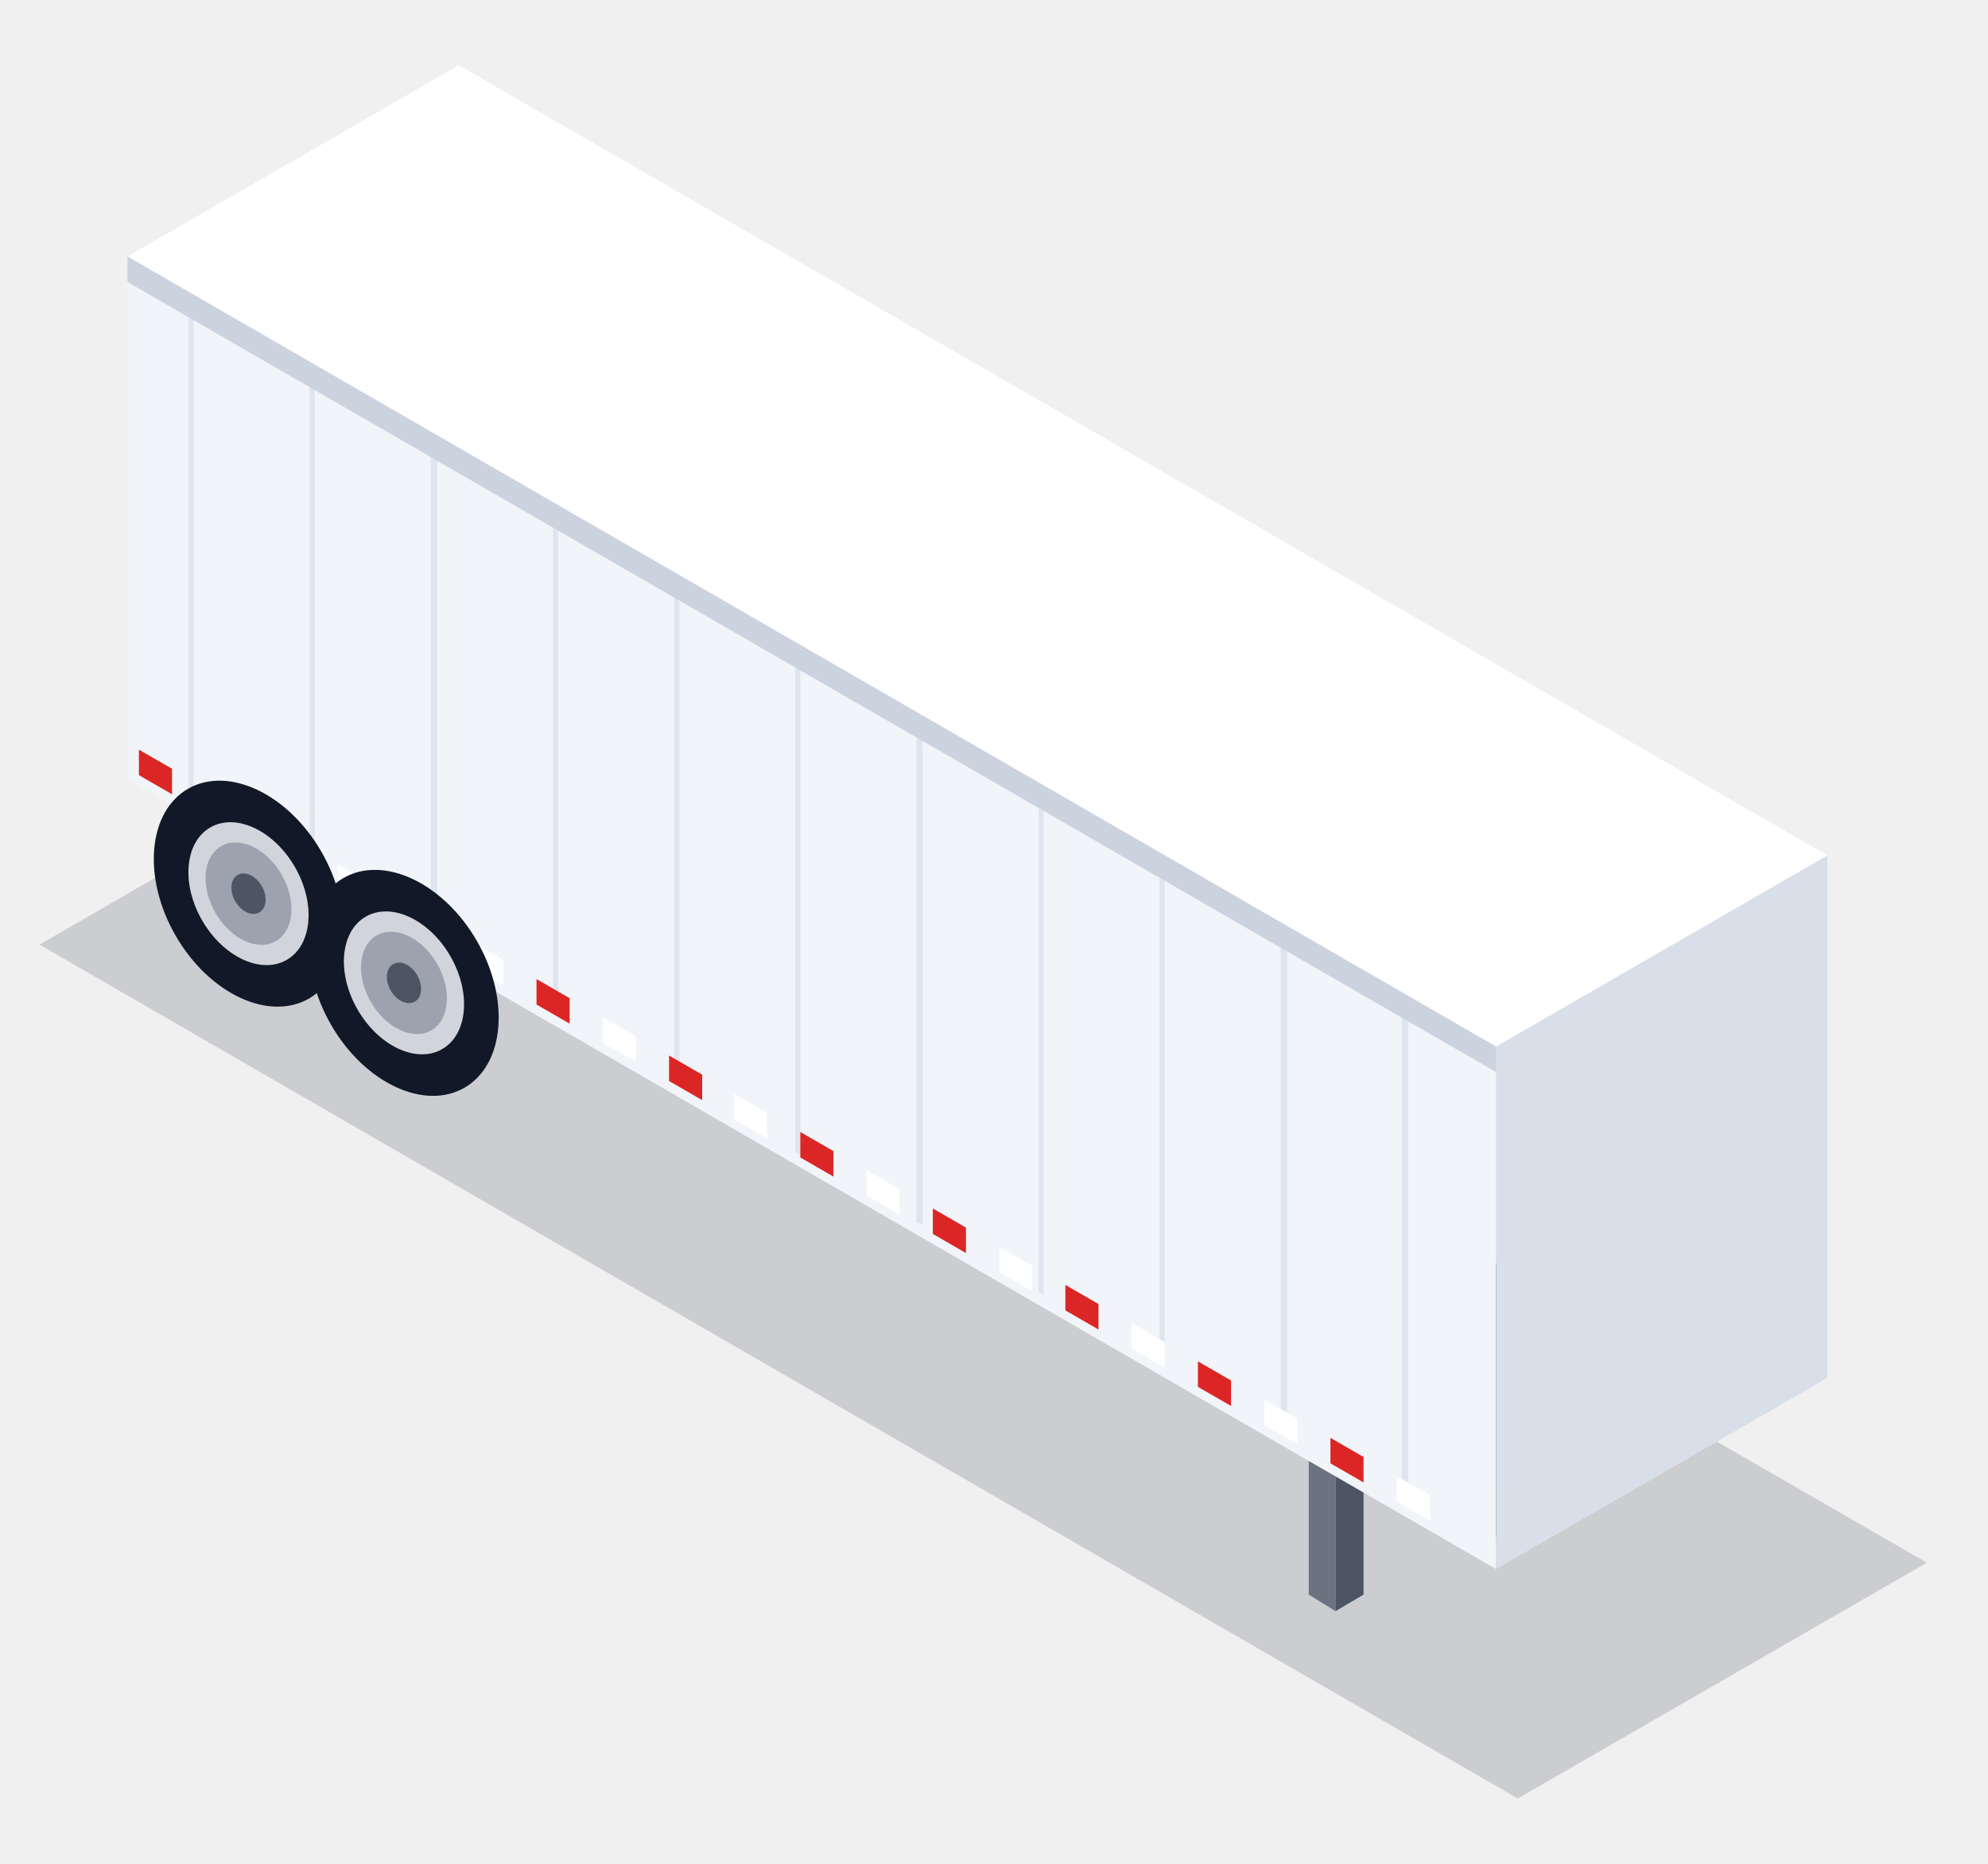
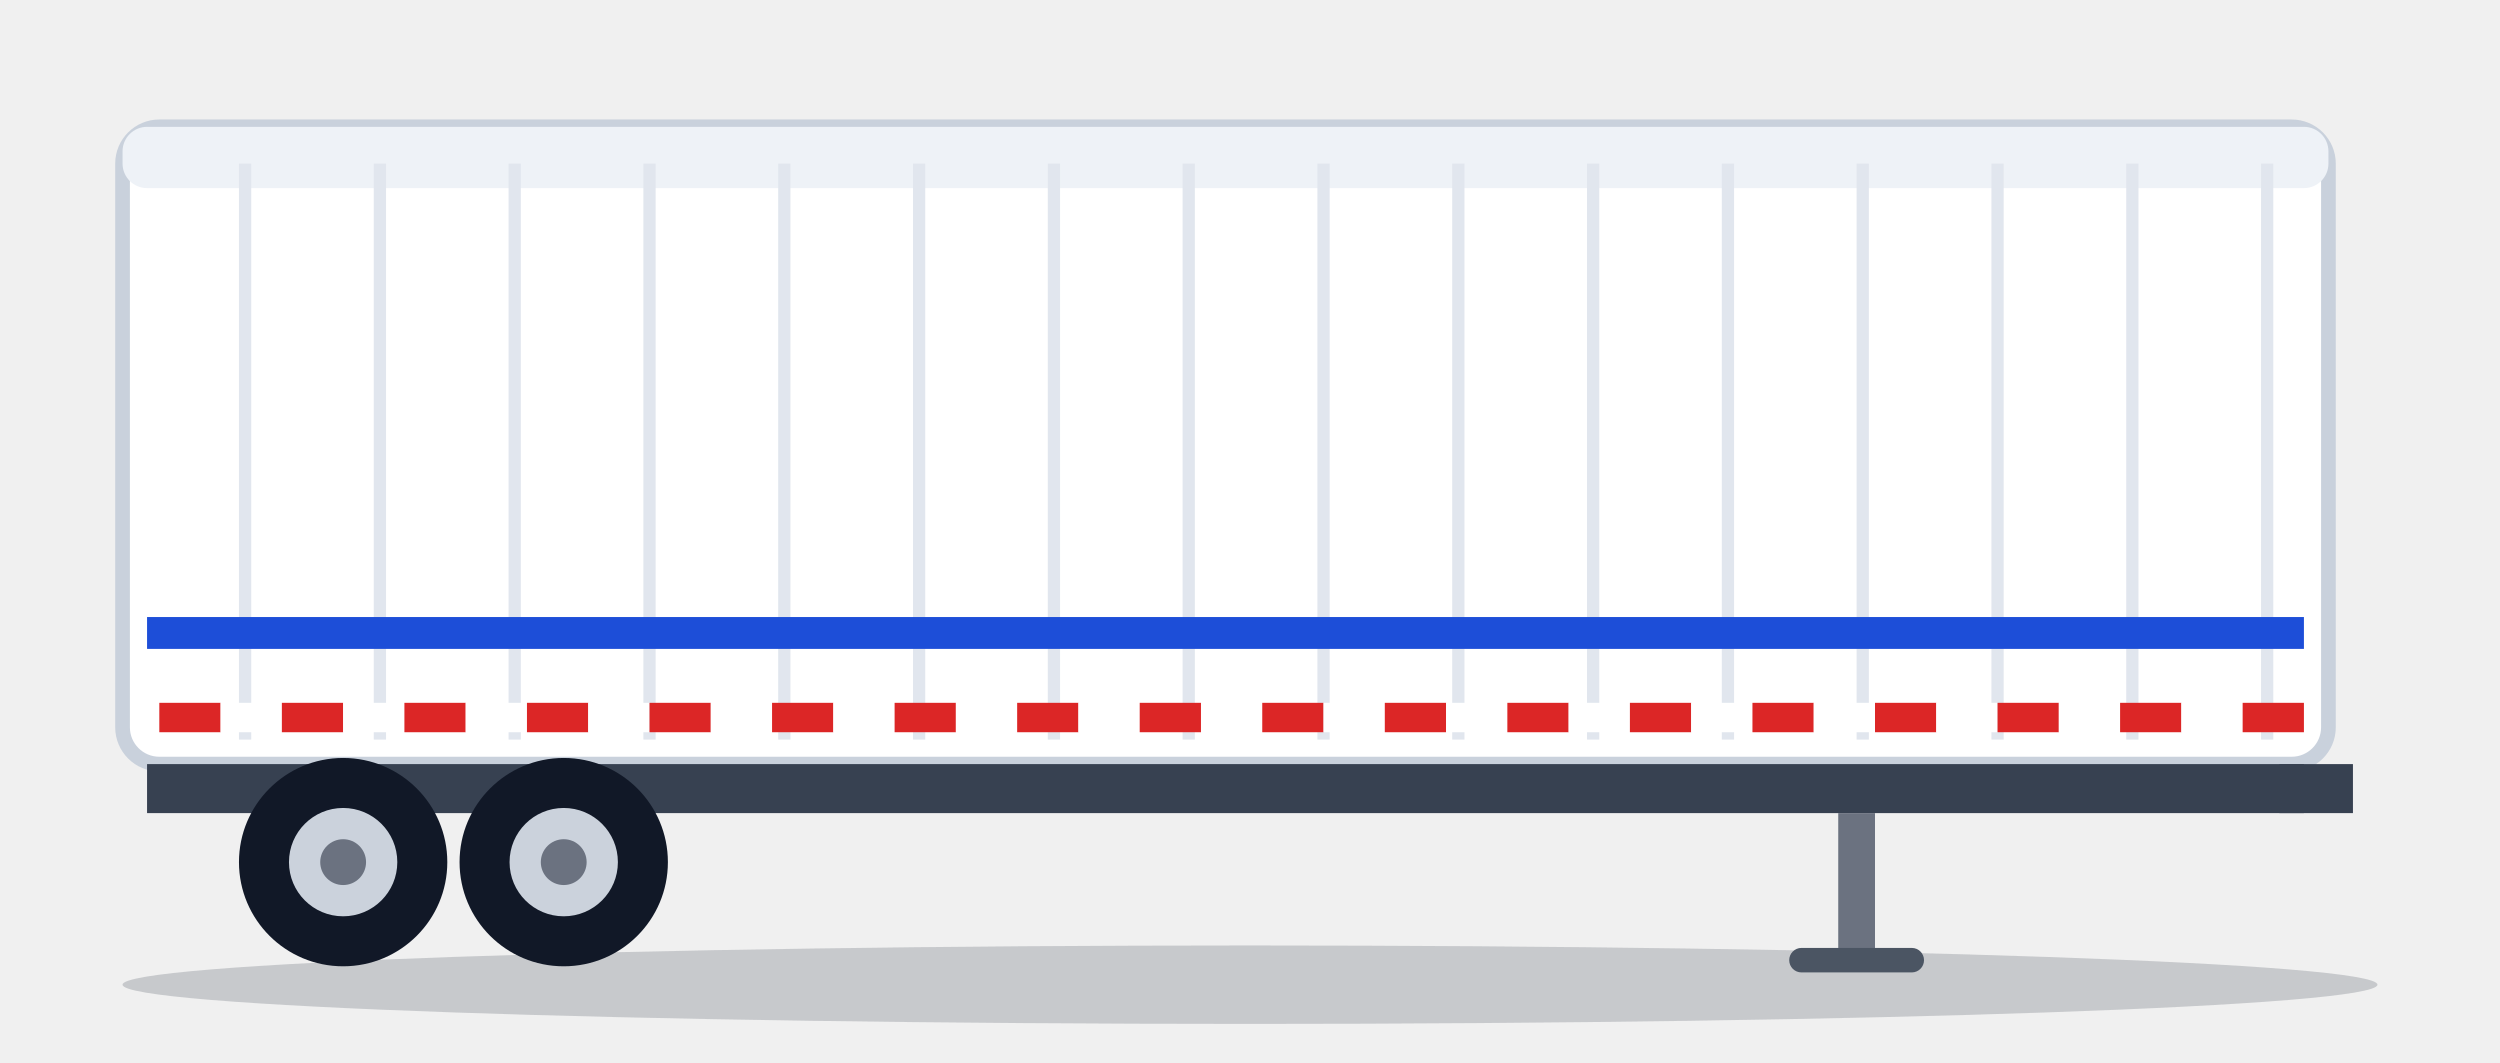
- <svg xmlns="http://www.w3.org/2000/svg" width="240" height="225" viewBox="-3.6 -5.9 15.6 14.6">
-   <polygon points="-0.09,-0.35 11.52,6.35 8.31,8.20 -3.29,1.50" fill="rgba(15,23,42,0.16)" />
-   <polygon points="-0.09,-0.75 9.70,4.90 8.14,5.80 -1.65,0.15" fill="#4b5563" />
-   <polygon points="-1.65,0.50 8.14,6.15 8.14,5.80 -1.65,0.15" fill="#374151" />
-   <polygon points="9.70,5.25 8.14,6.15 8.14,5.80 9.70,4.90" fill="#1f2937" />
-   <polygon points="6.88,5.23 7.10,5.35 6.88,5.48 6.67,5.35" fill="#9ca3af" />
-   <polygon points="6.67,6.60 6.88,6.73 6.88,5.48 6.67,5.35" fill="#6b7280" />
-   <polygon points="7.10,6.60 6.88,6.73 6.88,5.48 7.10,5.35" fill="#4b5563" />
-   <polygon points="0.00,-5.40 10.74,0.80 8.14,2.30 -2.60,-3.90" fill="#ffffff" />
-   <polygon points="-2.60,0.20 8.14,6.40 8.14,2.30 -2.60,-3.90" fill="#f1f4f8" />
-   <polygon points="10.74,4.90 8.14,6.40 8.14,2.30 10.74,0.80" fill="#d9dfe8" />
-   <polygon points="-2.12,0.38 -2.08,0.40 -2.08,-3.50 -2.12,-3.52" fill="#dfe5ee" />
-   <polygon points="-1.17,0.93 -1.13,0.95 -1.13,-2.95 -1.17,-2.97" fill="#dfe5ee" />
-   <polygon points="-0.22,1.48 -0.17,1.50 -0.17,-2.40 -0.22,-2.42" fill="#dfe5ee" />
-   <polygon points="0.74,2.03 0.78,2.05 0.78,-1.85 0.74,-1.87" fill="#dfe5ee" />
-   <polygon points="1.69,2.58 1.73,2.60 1.73,-1.30 1.69,-1.32" fill="#dfe5ee" />
-   <polygon points="2.64,3.13 2.68,3.15 2.68,-0.75 2.64,-0.77" fill="#dfe5ee" />
-   <polygon points="3.59,3.68 3.64,3.70 3.64,-0.20 3.59,-0.22" fill="#dfe5ee" />
-   <polygon points="4.55,4.23 4.59,4.25 4.59,0.35 4.55,0.33" fill="#dfe5ee" />
-   <polygon points="5.50,4.78 5.54,4.80 5.54,0.90 5.50,0.88" fill="#dfe5ee" />
-   <polygon points="6.45,5.33 6.50,5.35 6.50,1.45 6.45,1.43" fill="#dfe5ee" />
-   <polygon points="7.40,5.88 7.45,5.90 7.45,2.00 7.40,1.98" fill="#dfe5ee" />
-   <polygon points="-2.51,0.17 -2.25,0.32 -2.25,0.12 -2.51,-0.03" fill="#dc2626" />
-   <polygon points="-1.99,0.47 -1.73,0.62 -1.73,0.42 -1.99,0.27" fill="#ffffff" />
-   <polygon points="-1.47,0.77 -1.21,0.92 -1.21,0.72 -1.47,0.57" fill="#dc2626" />
-   <polygon points="-0.95,1.07 -0.69,1.22 -0.69,1.02 -0.95,0.87" fill="#ffffff" />
-   <polygon points="-0.43,1.37 -0.17,1.52 -0.17,1.32 -0.43,1.17" fill="#dc2626" />
-   <polygon points="0.09,1.67 0.35,1.82 0.35,1.62 0.09,1.47" fill="#ffffff" />
-   <polygon points="0.61,1.97 0.87,2.12 0.87,1.92 0.61,1.77" fill="#dc2626" />
-   <polygon points="1.13,2.27 1.39,2.42 1.39,2.22 1.13,2.07" fill="#ffffff" />
-   <polygon points="1.65,2.57 1.91,2.72 1.91,2.52 1.65,2.37" fill="#dc2626" />
-   <polygon points="2.16,2.87 2.42,3.02 2.42,2.82 2.16,2.67" fill="#ffffff" />
-   <polygon points="2.68,3.17 2.94,3.32 2.94,3.12 2.68,2.97" fill="#dc2626" />
-   <polygon points="3.20,3.47 3.46,3.62 3.46,3.42 3.20,3.27" fill="#ffffff" />
-   <polygon points="3.72,3.77 3.98,3.92 3.98,3.72 3.72,3.57" fill="#dc2626" />
-   <polygon points="4.24,4.07 4.50,4.22 4.50,4.02 4.24,3.87" fill="#ffffff" />
-   <polygon points="4.76,4.37 5.02,4.52 5.02,4.32 4.76,4.17" fill="#dc2626" />
-   <polygon points="5.28,4.67 5.54,4.82 5.54,4.62 5.28,4.47" fill="#ffffff" />
-   <polygon points="5.80,4.97 6.06,5.12 6.06,4.92 5.80,4.77" fill="#dc2626" />
-   <polygon points="6.32,5.27 6.58,5.42 6.58,5.22 6.32,5.07" fill="#ffffff" />
-   <polygon points="6.84,5.57 7.10,5.72 7.10,5.52 6.84,5.37" fill="#dc2626" />
-   <polygon points="7.36,5.87 7.62,6.02 7.62,5.82 7.36,5.67" fill="#ffffff" />
-   <polygon points="-2.60,-3.70 8.14,2.50 8.14,2.30 -2.60,-3.90" fill="#cbd3df" />
-   <ellipse cx="-1.65" cy="1.10" rx="0.66" ry="0.95" fill="#111827" transform="rotate(-30 -1.65 1.10)" />
-   <ellipse cx="-1.65" cy="1.10" rx="0.42" ry="0.60" fill="#d1d5db" transform="rotate(-30 -1.65 1.10)" />
-   <ellipse cx="-1.65" cy="1.10" rx="0.30" ry="0.43" fill="#9ca3af" transform="rotate(-30 -1.65 1.10)" />
-   <ellipse cx="-1.65" cy="1.10" rx="0.12" ry="0.17" fill="#4b5563" transform="rotate(-30 -1.65 1.10)" />
-   <ellipse cx="-0.43" cy="1.80" rx="0.66" ry="0.95" fill="#111827" transform="rotate(-30 -0.43 1.80)" />
-   <ellipse cx="-0.43" cy="1.80" rx="0.42" ry="0.60" fill="#d1d5db" transform="rotate(-30 -0.43 1.80)" />
-   <ellipse cx="-0.43" cy="1.80" rx="0.30" ry="0.43" fill="#9ca3af" transform="rotate(-30 -0.43 1.80)" />
-   <ellipse cx="-0.43" cy="1.80" rx="0.12" ry="0.17" fill="#4b5563" transform="rotate(-30 -0.43 1.80)" />
+ <svg xmlns="http://www.w3.org/2000/svg" width="600" height="255" viewBox="0 0 204 86">
+   <ellipse cx="102.0" cy="80" rx="92.0" ry="3.2" fill="rgba(15,23,42,0.18)" />
+   <rect x="10" y="10" width="180" height="52" rx="3" fill="#ffffff" stroke="#c9d1dc" stroke-width="1.2" />
+   <rect x="10" y="10" width="180" height="5" rx="2" fill="#eef2f7" />
+   <line x1="20" y1="13" x2="20" y2="60" stroke="#e1e6ee" stroke-width="1" />
+   <line x1="31" y1="13" x2="31" y2="60" stroke="#e1e6ee" stroke-width="1" />
+   <line x1="42" y1="13" x2="42" y2="60" stroke="#e1e6ee" stroke-width="1" />
+   <line x1="53" y1="13" x2="53" y2="60" stroke="#e1e6ee" stroke-width="1" />
+   <line x1="64" y1="13" x2="64" y2="60" stroke="#e1e6ee" stroke-width="1" />
+   <line x1="75" y1="13" x2="75" y2="60" stroke="#e1e6ee" stroke-width="1" />
+   <line x1="86" y1="13" x2="86" y2="60" stroke="#e1e6ee" stroke-width="1" />
+   <line x1="97" y1="13" x2="97" y2="60" stroke="#e1e6ee" stroke-width="1" />
+   <line x1="108" y1="13" x2="108" y2="60" stroke="#e1e6ee" stroke-width="1" />
+   <line x1="119" y1="13" x2="119" y2="60" stroke="#e1e6ee" stroke-width="1" />
+   <line x1="130" y1="13" x2="130" y2="60" stroke="#e1e6ee" stroke-width="1" />
+   <line x1="141" y1="13" x2="141" y2="60" stroke="#e1e6ee" stroke-width="1" />
+   <line x1="152" y1="13" x2="152" y2="60" stroke="#e1e6ee" stroke-width="1" />
+   <line x1="163" y1="13" x2="163" y2="60" stroke="#e1e6ee" stroke-width="1" />
+   <line x1="174" y1="13" x2="174" y2="60" stroke="#e1e6ee" stroke-width="1" />
+   <line x1="185" y1="13" x2="185" y2="60" stroke="#e1e6ee" stroke-width="1" />
+   <rect x="12" y="50" width="176" height="2.6" fill="#1d4ed8" />
+   <rect x="13" y="57" width="5" height="2.4" fill="#dc2626" />
+   <rect x="18" y="57" width="5" height="2.4" fill="#ffffff" />
+   <rect x="23" y="57" width="5" height="2.4" fill="#dc2626" />
+   <rect x="28" y="57" width="5" height="2.4" fill="#ffffff" />
+   <rect x="33" y="57" width="5" height="2.4" fill="#dc2626" />
+   <rect x="38" y="57" width="5" height="2.4" fill="#ffffff" />
+   <rect x="43" y="57" width="5" height="2.4" fill="#dc2626" />
+   <rect x="48" y="57" width="5" height="2.4" fill="#ffffff" />
+   <rect x="53" y="57" width="5" height="2.4" fill="#dc2626" />
+   <rect x="58" y="57" width="5" height="2.4" fill="#ffffff" />
+   <rect x="63" y="57" width="5" height="2.4" fill="#dc2626" />
+   <rect x="68" y="57" width="5" height="2.4" fill="#ffffff" />
+   <rect x="73" y="57" width="5" height="2.4" fill="#dc2626" />
+   <rect x="78" y="57" width="5" height="2.4" fill="#ffffff" />
+   <rect x="83" y="57" width="5" height="2.4" fill="#dc2626" />
+   <rect x="88" y="57" width="5" height="2.4" fill="#ffffff" />
+   <rect x="93" y="57" width="5" height="2.4" fill="#dc2626" />
+   <rect x="98" y="57" width="5" height="2.4" fill="#ffffff" />
+   <rect x="103" y="57" width="5" height="2.4" fill="#dc2626" />
+   <rect x="108" y="57" width="5" height="2.4" fill="#ffffff" />
+   <rect x="113" y="57" width="5" height="2.4" fill="#dc2626" />
+   <rect x="118" y="57" width="5" height="2.4" fill="#ffffff" />
+   <rect x="123" y="57" width="5" height="2.4" fill="#dc2626" />
+   <rect x="128" y="57" width="5" height="2.4" fill="#ffffff" />
+   <rect x="133" y="57" width="5" height="2.4" fill="#dc2626" />
+   <rect x="138" y="57" width="5" height="2.4" fill="#ffffff" />
+   <rect x="143" y="57" width="5" height="2.4" fill="#dc2626" />
+   <rect x="148" y="57" width="5" height="2.4" fill="#ffffff" />
+   <rect x="153" y="57" width="5" height="2.4" fill="#dc2626" />
+   <rect x="158" y="57" width="5" height="2.4" fill="#ffffff" />
+   <rect x="163" y="57" width="5" height="2.4" fill="#dc2626" />
+   <rect x="168" y="57" width="5" height="2.4" fill="#ffffff" />
+   <rect x="173" y="57" width="5" height="2.4" fill="#dc2626" />
+   <rect x="178" y="57" width="5" height="2.4" fill="#ffffff" />
+   <rect x="183" y="57" width="5" height="2.4" fill="#dc2626" />
+   <rect x="12" y="62" width="176" height="4" fill="#374151" />
+   <rect x="150" y="66" width="3" height="12" fill="#6b7280" />
+   <rect x="146" y="77" width="11" height="2" rx="1" fill="#4b5563" />
+   <rect x="186" y="62" width="6" height="4" fill="#374151" />
+   <circle cx="28" cy="70" r="8.5" fill="#111827" />
+   <circle cx="28" cy="70" r="4.42" fill="#cbd2dc" />
+   <circle cx="28" cy="70" r="1.87" fill="#6b7280" />
+   <circle cx="46" cy="70" r="8.5" fill="#111827" />
+   <circle cx="46" cy="70" r="4.42" fill="#cbd2dc" />
+   <circle cx="46" cy="70" r="1.87" fill="#6b7280" />
</svg>
